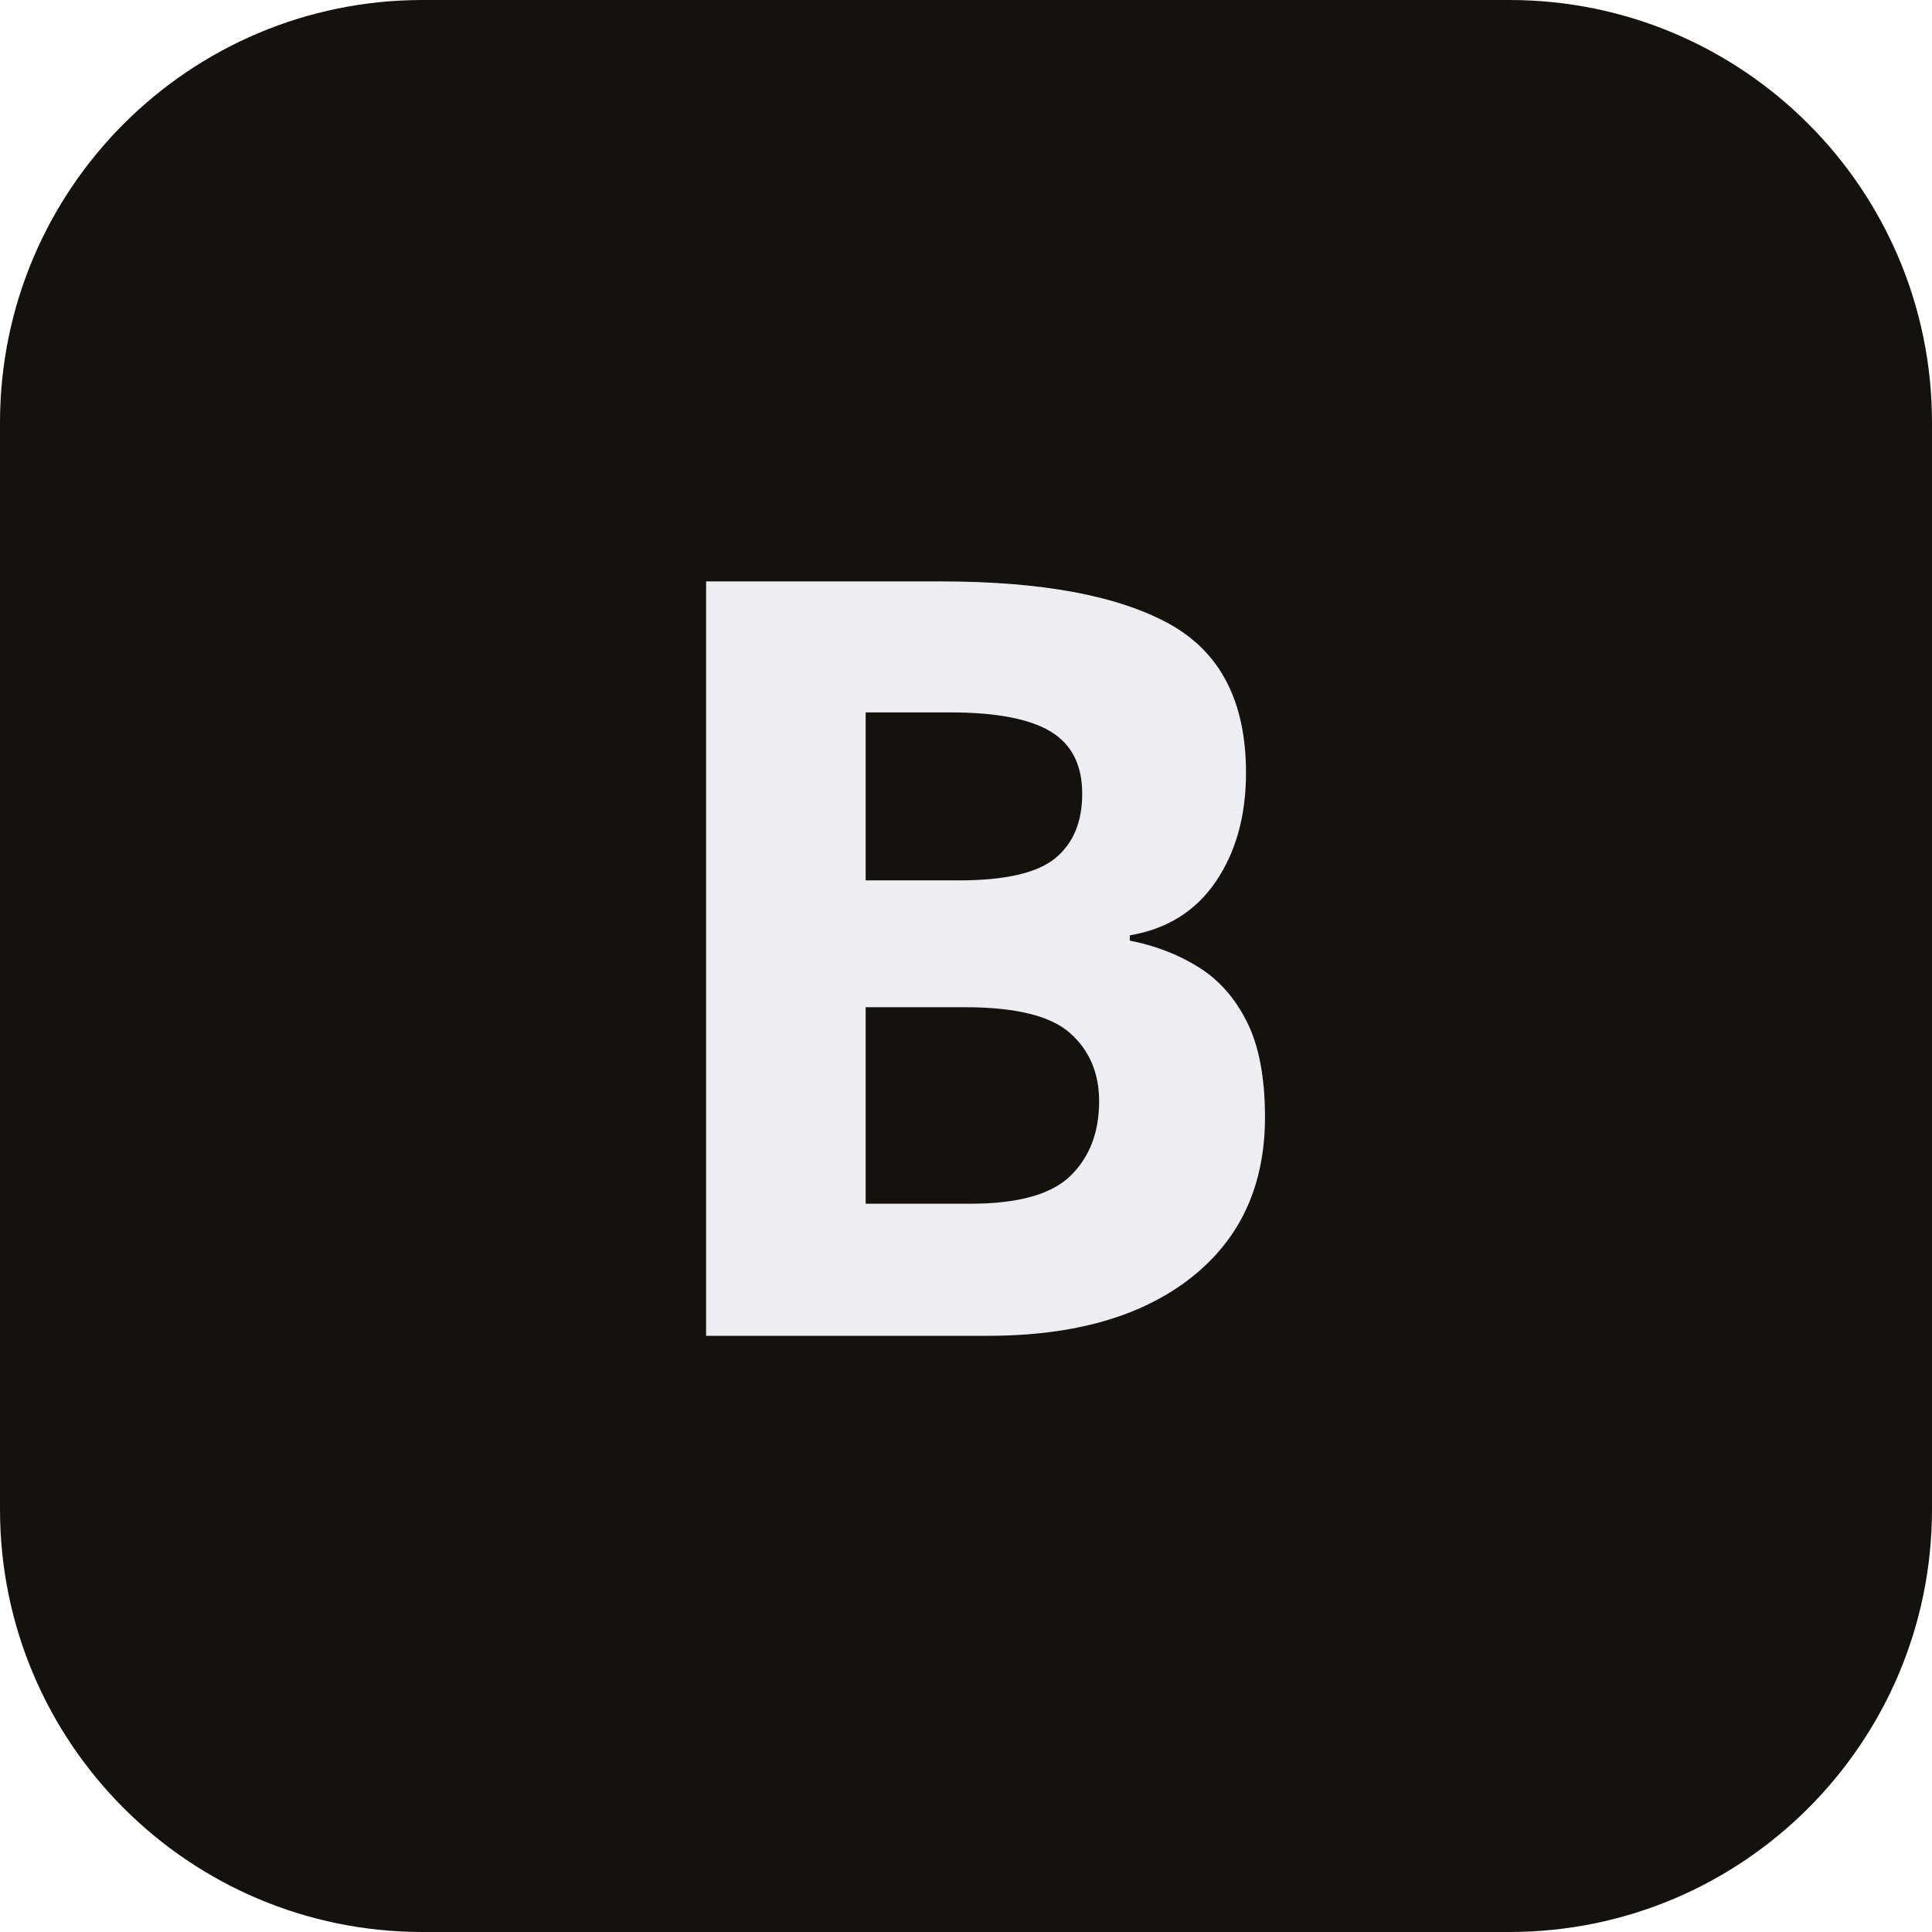
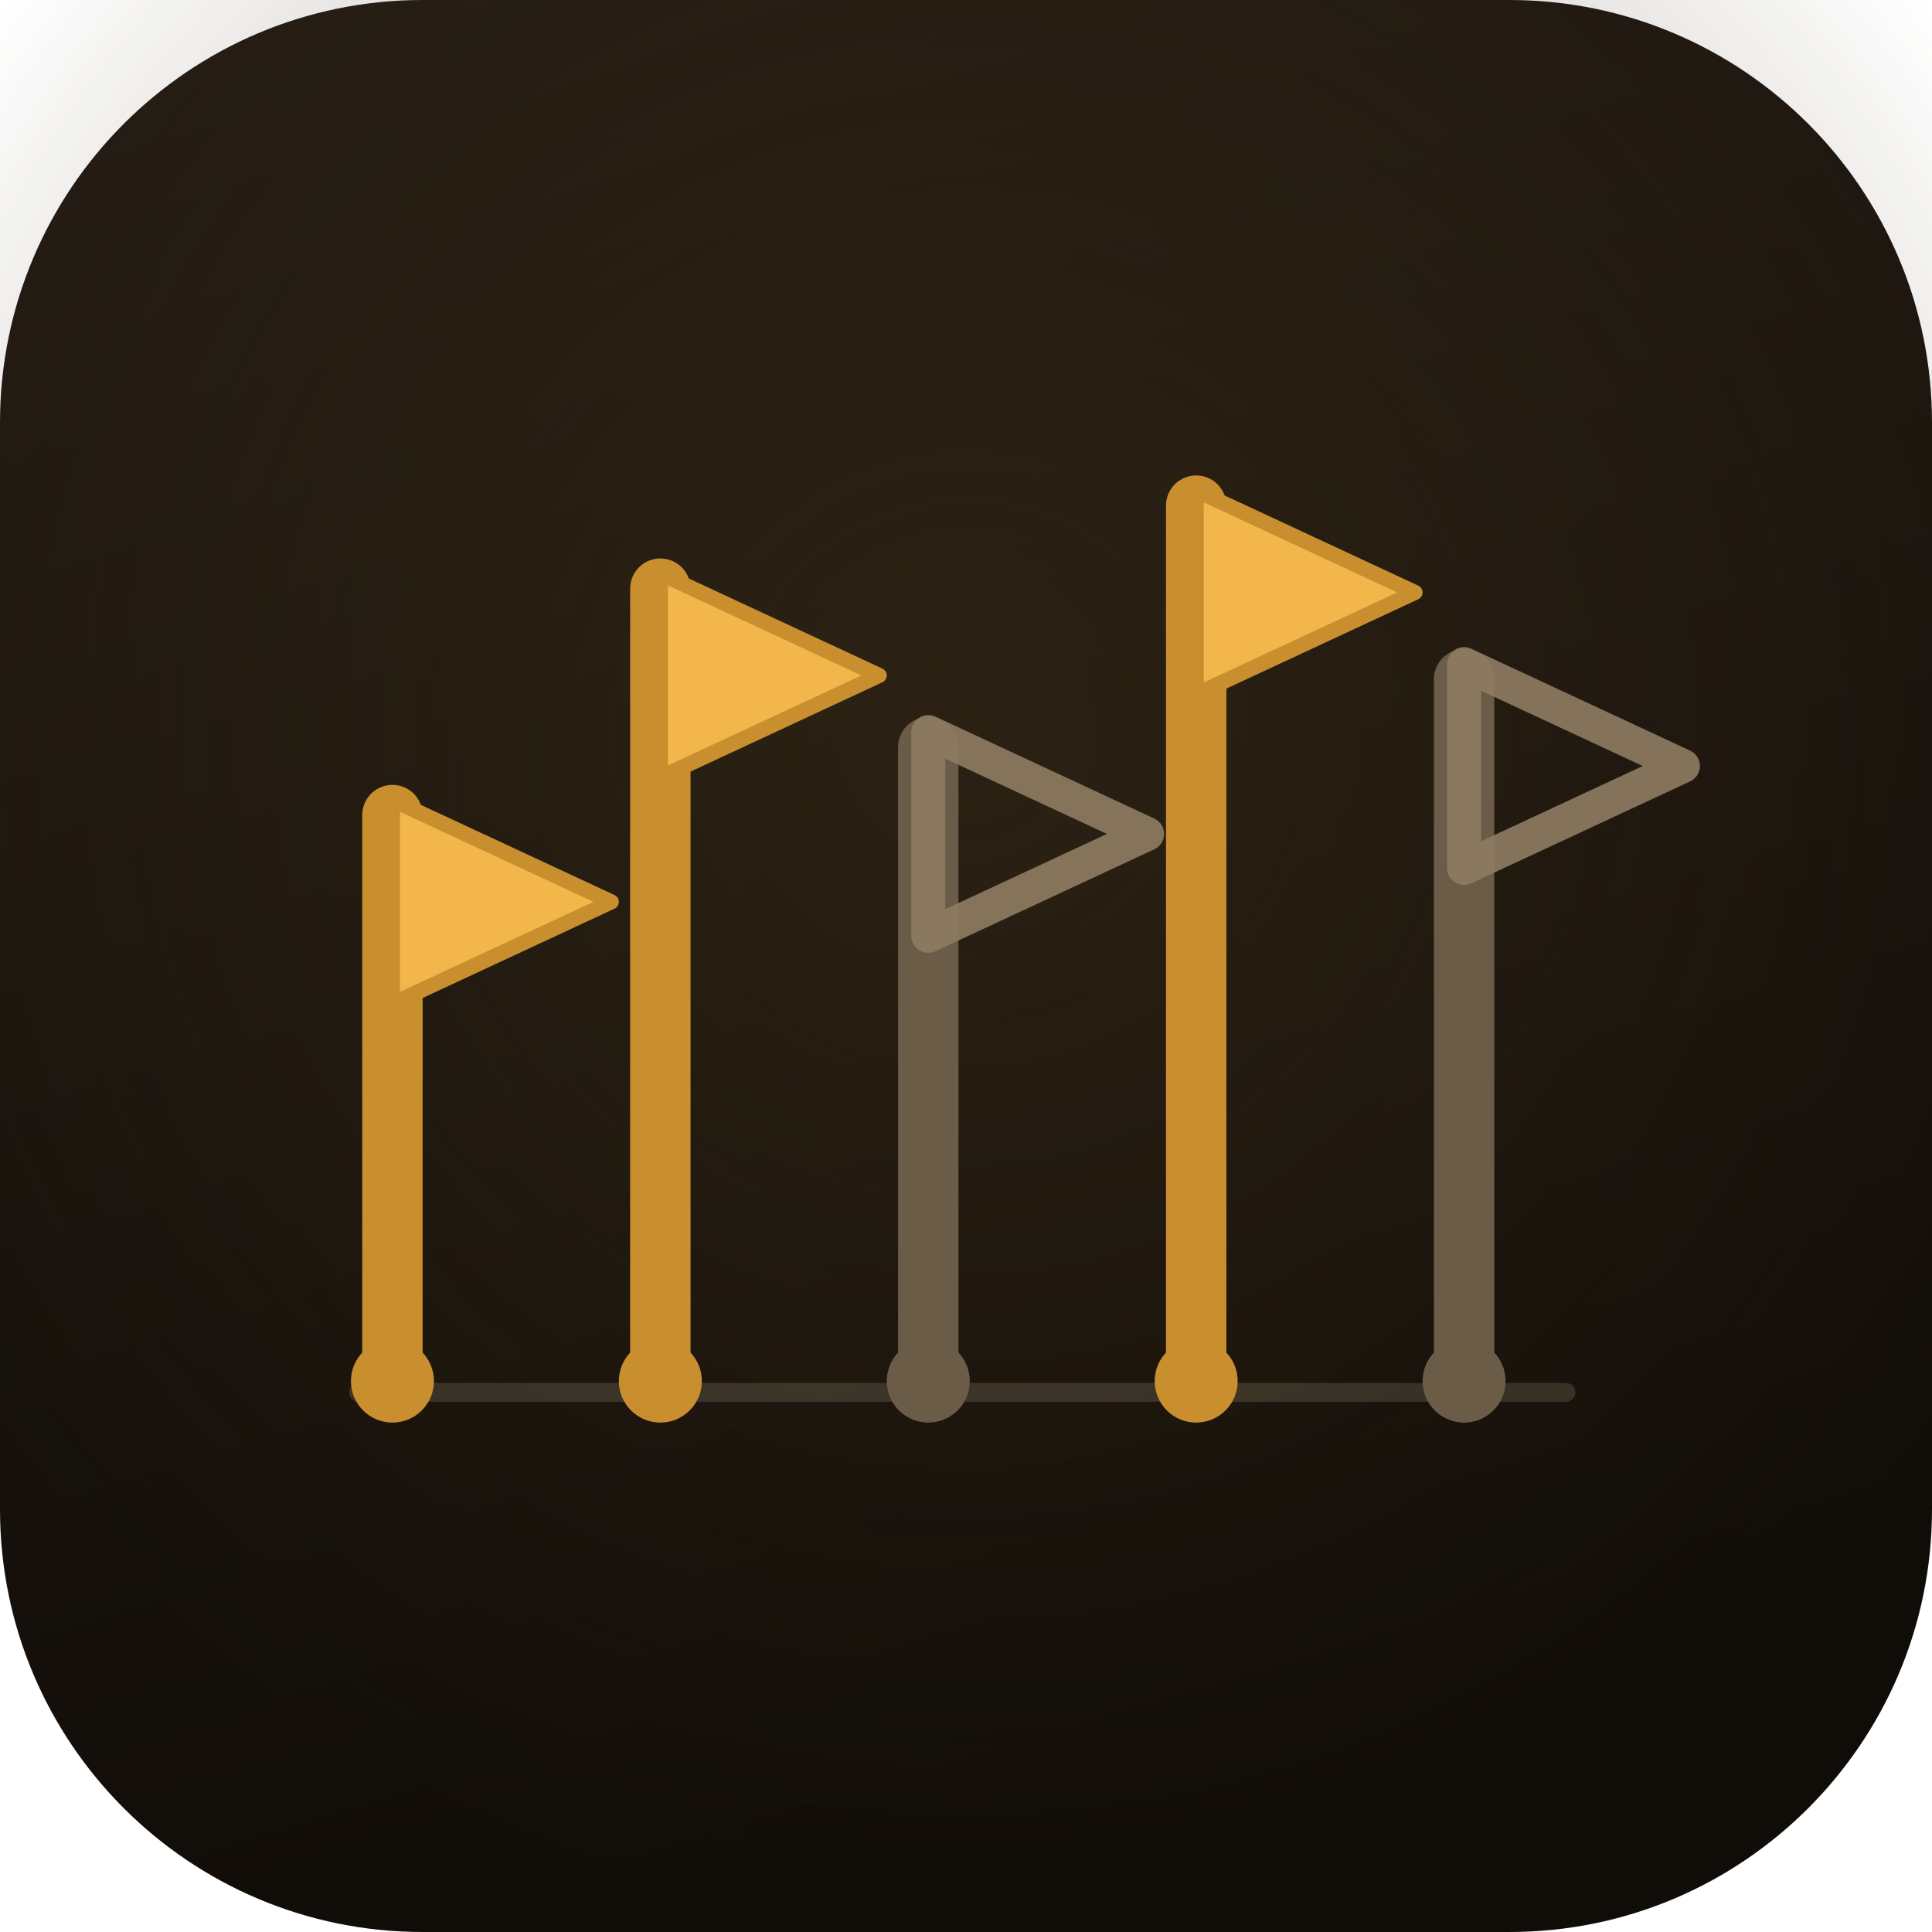
<svg xmlns="http://www.w3.org/2000/svg" viewBox="0 0 512 512">
-   <rect width="512" height="512" rx="112" fill="#15120e" />
-   <text x="256" y="256" dy=".35em" text-anchor="middle" font-family="system-ui,sans-serif" font-weight="700" font-size="280" fill="#eceef3">B</text>
+   <defs>
+     <linearGradient id="bg" x1="0" y1="0" x2="0.3" y2="1">
+       <stop offset="0" stop-color="#241c14" />
+       <stop offset="1" stop-color="#100c08" />
+     </linearGradient>
+     <radialGradient id="glow" cx="0.5" cy="0.38" r="0.62">
+       <stop offset="0" stop-color="#3a2c18" stop-opacity="0.55" />
+       <stop offset="1" stop-color="#3a2c18" stop-opacity="0" />
+     </radialGradient>
+   </defs>
+   <rect width="512" height="512" rx="112" fill="url(#bg)" />
+   <rect width="512" height="512" fill="url(#glow)" />
+   <line x1="95" y1="369" x2="415" y2="369" stroke="rgba(255,236,200,0.14)" stroke-width="5" stroke-linecap="round" />
+   <line x1="104" y1="366" x2="104" y2="216" stroke="#c98f2f" stroke-width="16" stroke-linecap="round" />
+   <circle cx="104" cy="366" r="11" fill="#c98f2f" />
+   <path d="M104.0,212.0 L162.0,239.0 L104.0,266.0 Z" fill="#f2b64a" stroke="#c98f2f" stroke-width="4" stroke-linejoin="round" />
+   <line x1="175" y1="366" x2="175" y2="156" stroke="#c98f2f" stroke-width="16" stroke-linecap="round" />
+   <circle cx="175" cy="366" r="11" fill="#c98f2f" />
+   <path d="M175.0,152.0 L233.0,179.0 L175.0,206.0 Z" fill="#f2b64a" stroke="#c98f2f" stroke-width="4" stroke-linejoin="round" />
+   <line x1="246" y1="366" x2="246" y2="198" stroke="#6b5c48" stroke-width="16" stroke-linecap="round" />
+   <circle cx="246" cy="366" r="11" fill="#6b5c48" />
+   <path d="M246.0,194.0 L304.0,221.0 L246.0,248.0 Z" fill="none" stroke="#8f7c62" stroke-width="9" stroke-linejoin="round" opacity="0.9" />
+   <line x1="317" y1="366" x2="317" y2="134" stroke="#c98f2f" stroke-width="16" stroke-linecap="round" />
+   <circle cx="317" cy="366" r="11" fill="#c98f2f" />
+   <path d="M317.0,130.0 L375.0,157.0 L317.0,184.0 Z" fill="#f2b64a" stroke="#c98f2f" stroke-width="4" stroke-linejoin="round" />
+   <line x1="388" y1="366" x2="388" y2="180" stroke="#6b5c48" stroke-width="16" stroke-linecap="round" />
+   <circle cx="388" cy="366" r="11" fill="#6b5c48" />
+   <path d="M388.0,176.0 L446.0,203.0 L388.0,230.0 Z" fill="none" stroke="#8f7c62" stroke-width="9" stroke-linejoin="round" opacity="0.9" />
</svg>
